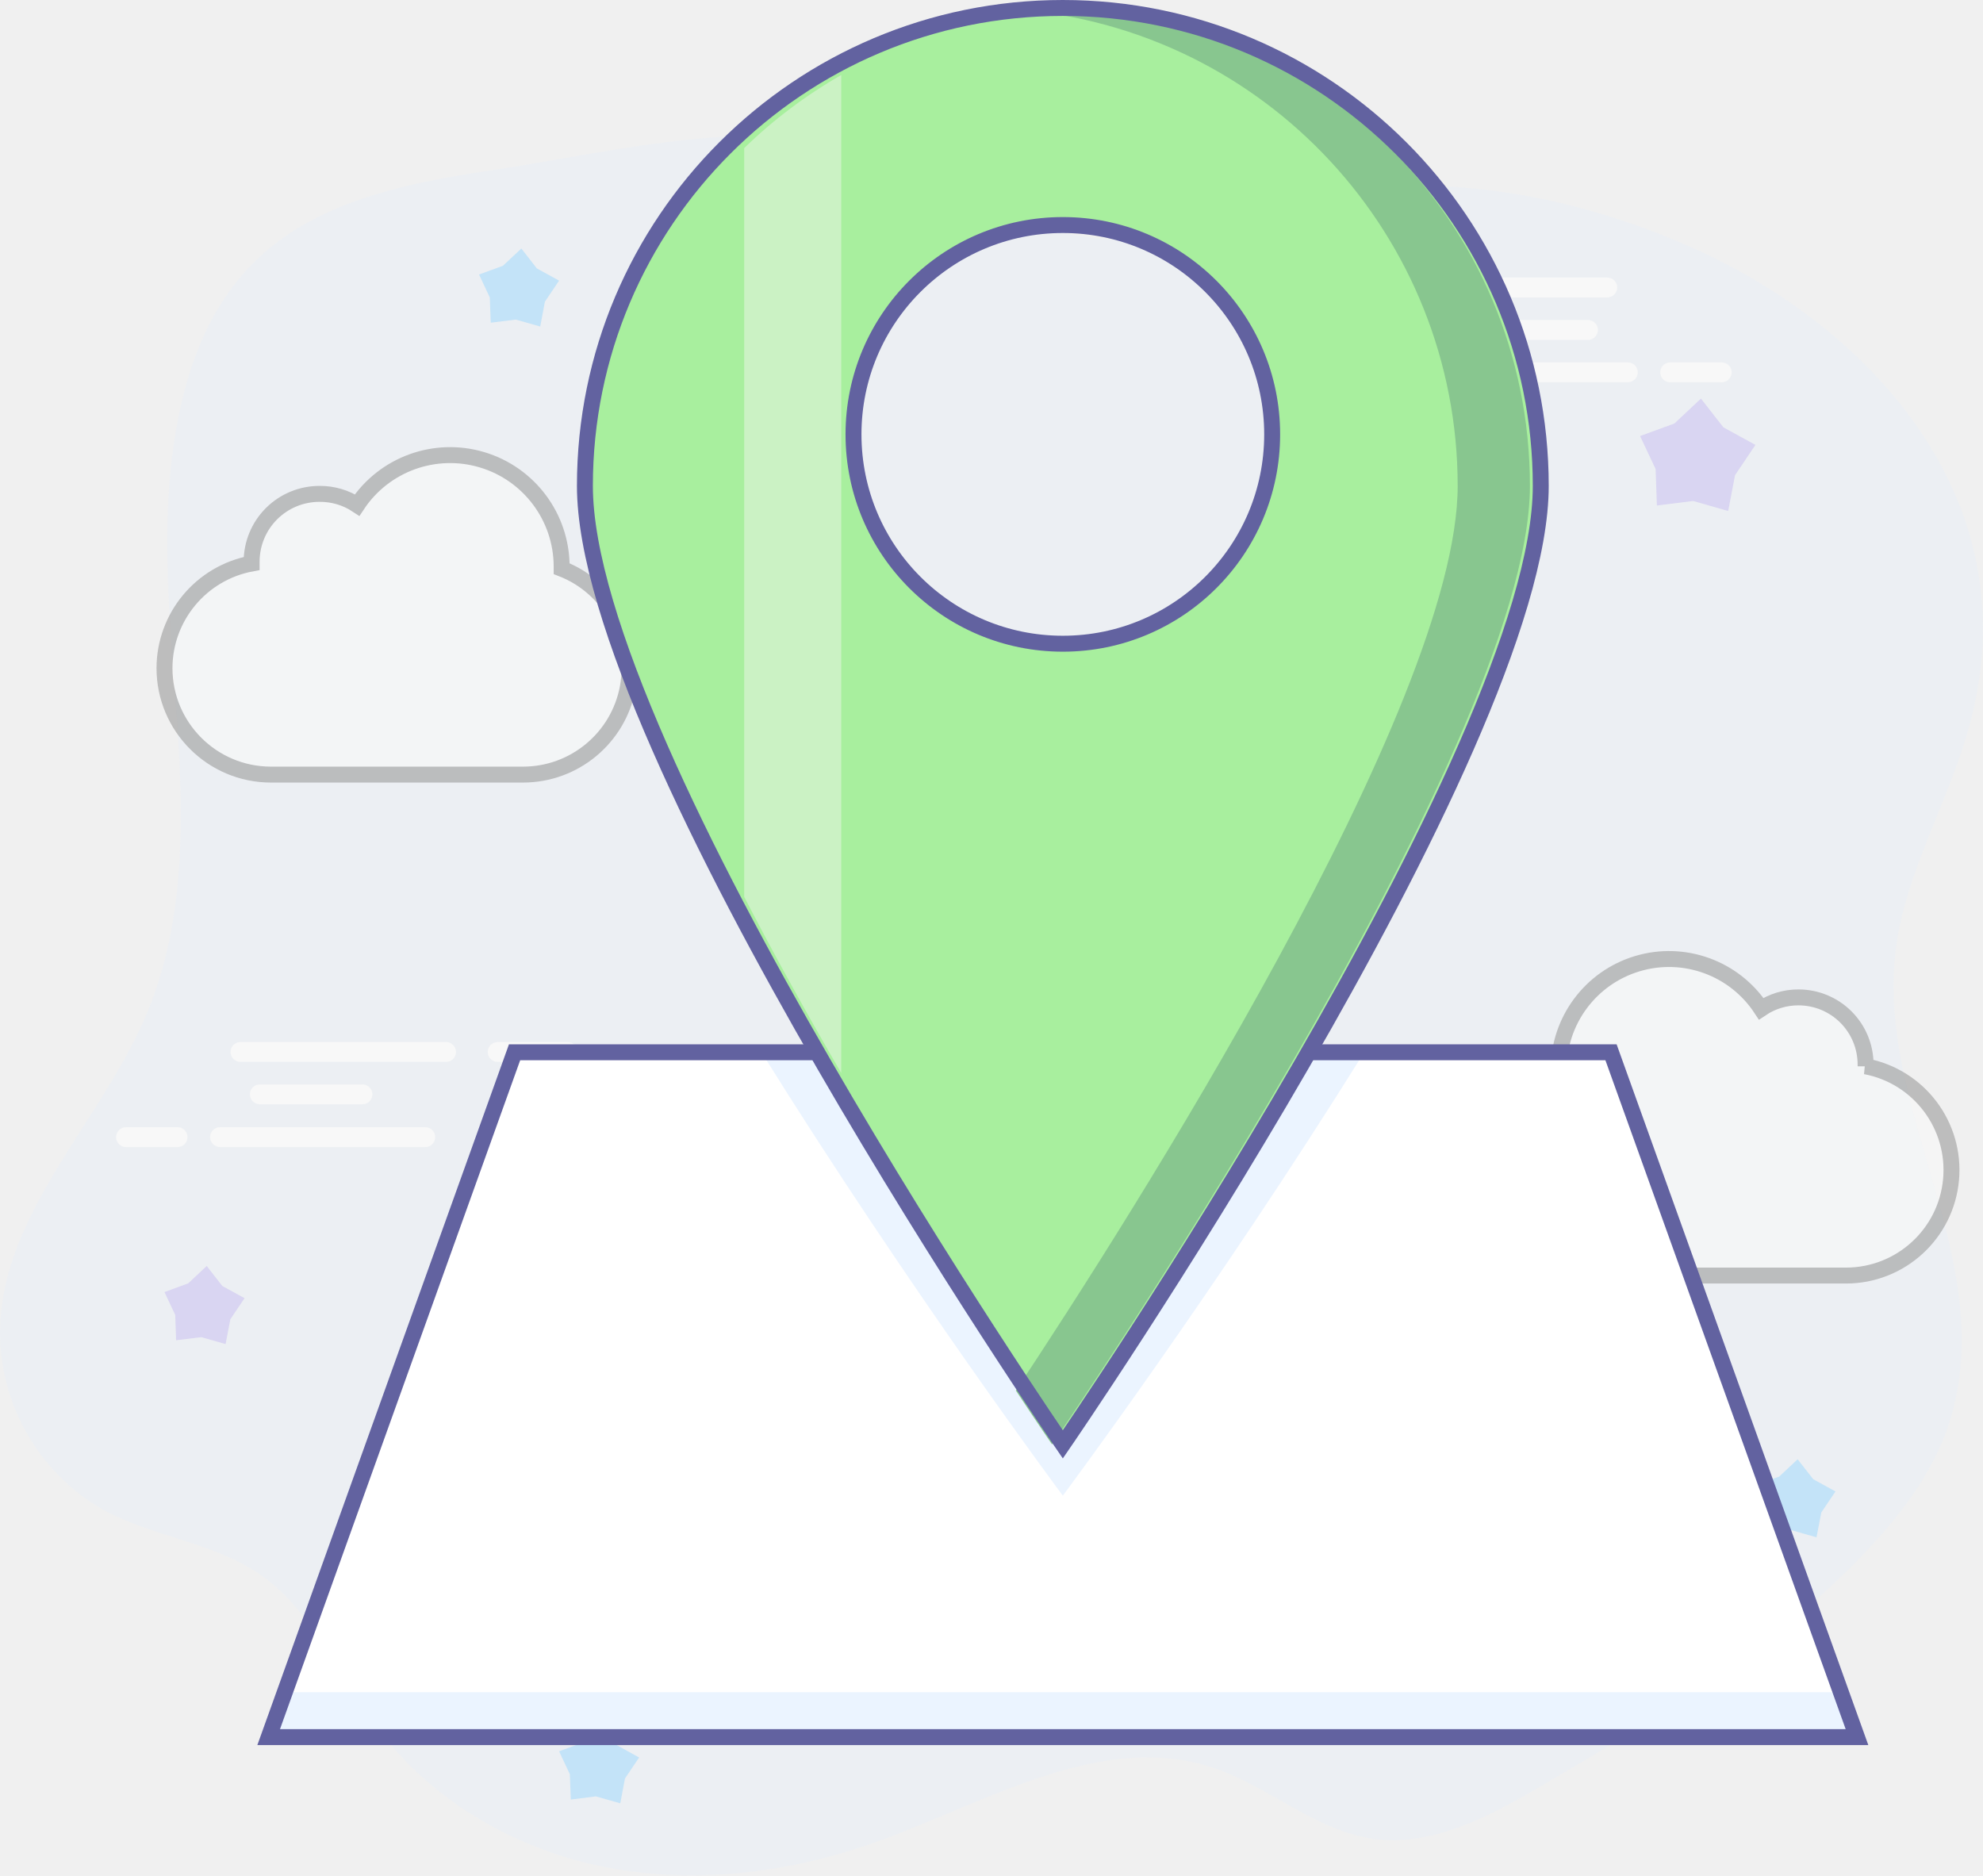
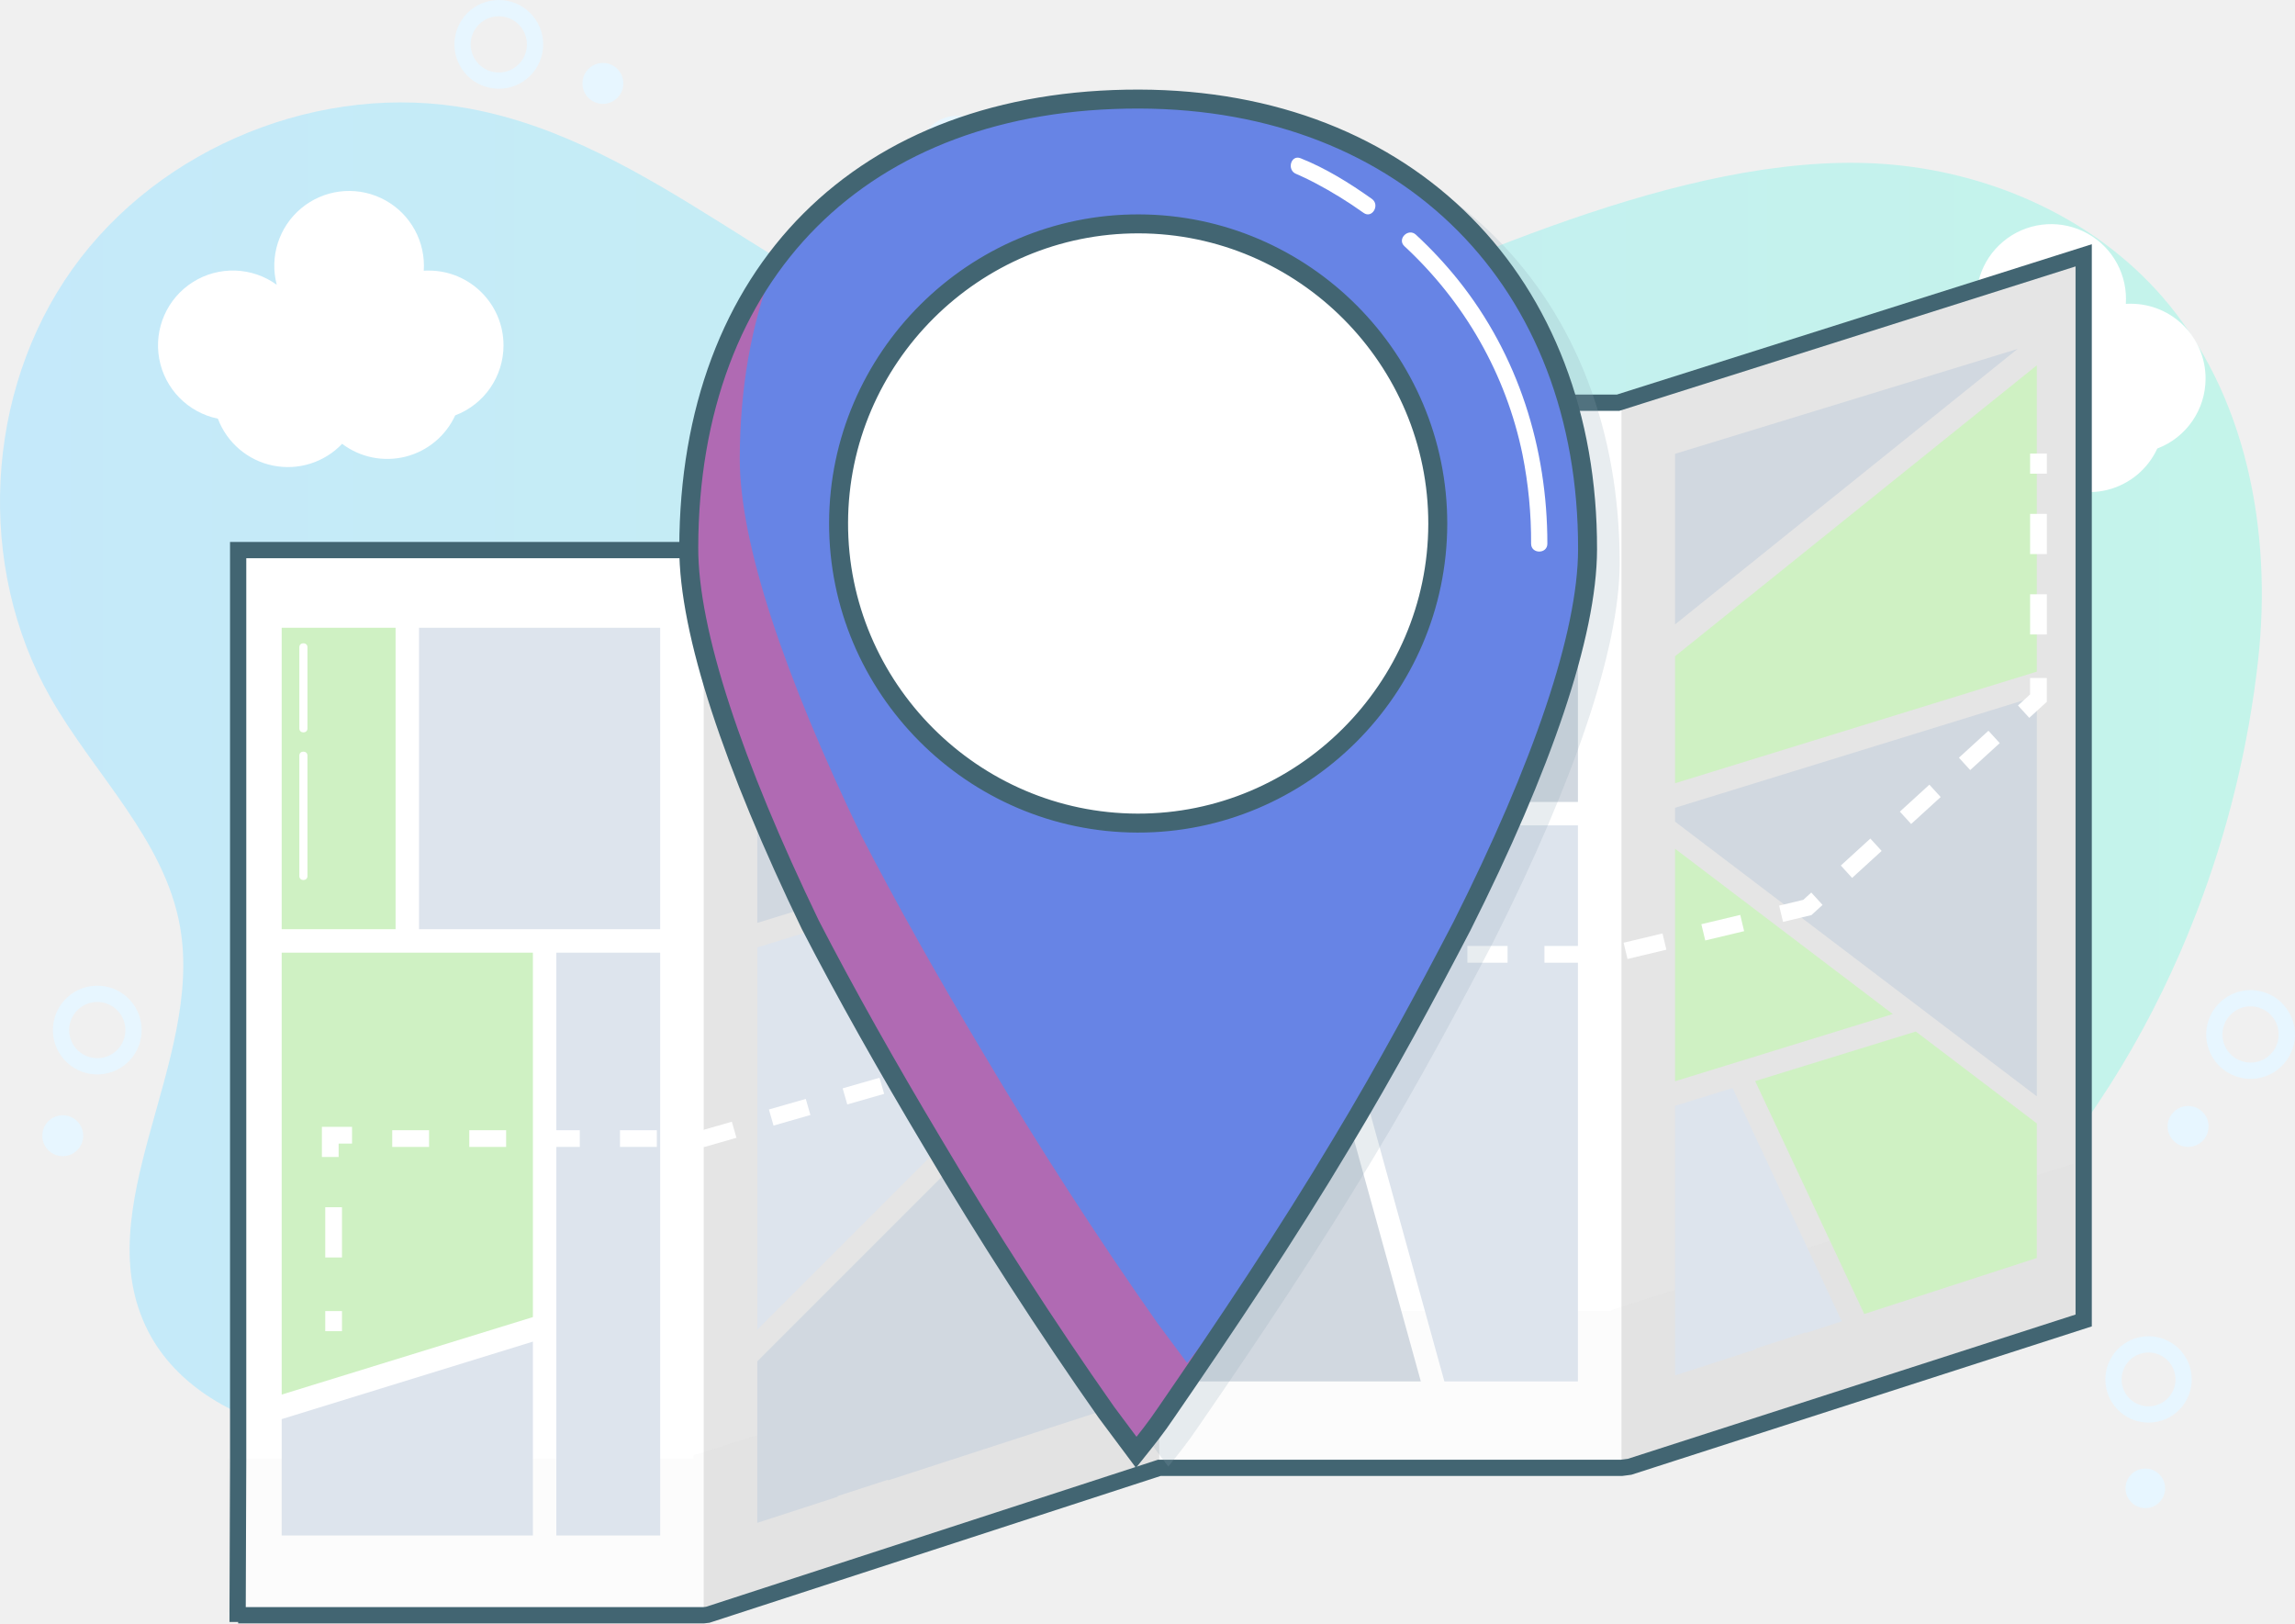
- <svg xmlns="http://www.w3.org/2000/svg" viewBox="0 0 248.95 235.43">
+ <svg xmlns="http://www.w3.org/2000/svg" viewBox="0 0 1694.42 1198.5">
  <defs>
-     <style>.cls-1{opacity:0.5;}.cls-2{fill:#ddebff;opacity:0.4;}.cls-3{fill:#c2b9f3;}.cls-4{fill:#96d6ff;}.cls-5,.cls-6{fill:#fff;}.cls-6{stroke:#444;opacity:0.6;}.cls-6,.cls-8{stroke-miterlimit:10;stroke-width:2px;}.cls-7{fill:#ebf4ff;}.cls-8{fill:none;stroke:#6262a0;}.cls-9{fill:#a8ef9e;}.cls-10{fill:#88c68f;}.cls-11{fill:#daf4d4;opacity:0.7;}</style>
+     <style>.cls-1,.cls-13,.cls-21,.cls-4{fill:none;}.cls-1{stroke:#e7f6ff;}.cls-1,.cls-13,.cls-21{stroke-miterlimit:10;}.cls-1,.cls-13{stroke-width:12px;}.cls-2{fill:#e7f6ff;}.cls-3{fill:url(#linear-gradient);}.cls-5{fill:#426572;}.cls-6{fill:#fff;}.cls-7{fill:#e5e5e5;}.cls-8{opacity:0.04;}.cls-9{fill:#a8a8a8;}.cls-10{fill:#dde4ed;}.cls-11{fill:#d1d8e0;}.cls-12{fill:#cff1c3;}.cls-13,.cls-21{stroke:#426572;}.cls-14,.cls-17{opacity:0.5;}.cls-15{fill:#bbd2e5;}.cls-16{fill:#ef4f43;}.cls-17{fill:#d9e2ef;}.cls-18{fill:#dd3e3a;}.cls-19{fill:#8da3b2;opacity:0.2;}.cls-20{fill:#b06ab3;}.cls-21{stroke-width:14px;}.cls-22{fill:#6784E5;}</style>
+     <linearGradient id="linear-gradient" y1="570.21" x2="1669.95" y2="570.21" gradientUnits="userSpaceOnUse">
+       <stop offset="0" stop-color="#c5e9fa" />
+       <stop offset="1" stop-color="#c4f4ea" />
+     </linearGradient>
  </defs>
  <g id="Layer_2" data-name="Layer 2">
    <g id="Layer_1-2" data-name="Layer 1">
-       <g class="cls-1">
-         <path class="cls-2" d="M248.42,85.62q-.24,1.56-.6,3.16c-2,9.07-6.83,17.25-9.06,26.26-5.38,21.83,12.26,41.28,6.26,62.57-1.81,6.4-5.84,11.9-10.33,16.71-11.53,12.39-26.23,21.08-40.7,29.6-6.71,3.95-14.07,8-21.71,6.9-7.22-1.07-13.05-6.6-20-8.91-13.86-4.61-28.09,4.17-41.83,9.16C99.63,235,87.85,236.6,76.54,234.5S54.45,226.39,47.43,217c-4.84-6.46-8-14.54-14.55-19.18-6-4.26-13.77-4.84-20.16-8.42A25.69,25.69,0,0,1,0,167.31C.08,152.26,12.81,140.83,18.53,127c4.65-11.25,4.56-23.93,3.72-36.12-.95-13.79-2.64-28,.85-41.58,5.32-20.66,20-25.14,38.43-27.9,16.5-2.46,33.73-7.26,50.21-2,7.71,2.45,14.15,8,22.07,9.87,14.49,3.5,28.24-5.43,42.55-5.9,12-.39,24.79,2.71,35.79,7.59C233.36,40.31,252.38,60.08,248.42,85.62Z" />
-         <polygon class="cls-3" points="28.32 168.73 25.27 167.86 22.11 168.25 22 165.08 20.65 162.2 23.63 161.11 25.95 158.93 27.91 161.44 30.7 162.97 28.92 165.61 28.32 168.73" />
-         <polygon class="cls-4" points="67.82 40.99 64.76 40.12 61.61 40.51 61.49 37.34 60.14 34.46 63.13 33.37 65.45 31.2 67.4 33.7 70.19 35.23 68.41 37.87 67.82 40.99" />
-         <polygon class="cls-4" points="228.05 192.99 225 192.12 221.84 192.51 221.73 189.34 220.38 186.46 223.36 185.37 225.68 183.19 227.64 185.7 230.43 187.23 228.65 189.87 228.05 192.99" />
-         <polygon class="cls-4" points="77.87 226.38 74.81 225.51 71.66 225.91 71.54 222.73 70.19 219.85 73.18 218.76 75.5 216.59 77.45 219.09 80.24 220.63 78.46 223.26 77.87 226.38" />
-         <polygon class="cls-3" points="216.96 64.15 212.56 62.89 208.01 63.46 207.85 58.88 205.9 54.74 210.2 53.17 213.54 50.04 216.36 53.65 220.38 55.85 217.82 59.65 216.96 64.15" />
-         <path class="cls-5" d="M30.19,133.31H56a1.25,1.25,0,0,0,0-2.5H30.19a1.25,1.25,0,0,0,0,2.5Z" />
-         <path class="cls-5" d="M32.62,138.63H45.5a1.25,1.25,0,0,0,0-2.5H32.62a1.25,1.25,0,0,0,0,2.5Z" />
-         <path class="cls-5" d="M62.48,133.31h8.8a1.25,1.25,0,0,0,0-2.5h-8.8a1.25,1.25,0,0,0,0,2.5Z" />
-         <path class="cls-5" d="M15.82,144h6.47a1.25,1.25,0,0,0,0-2.5H15.82a1.25,1.25,0,0,0,0,2.5Z" />
-         <path class="cls-5" d="M27.62,144H53.39a1.25,1.25,0,0,0,0-2.5H27.62a1.25,1.25,0,0,0,0,2.5Z" />
-         <path class="cls-5" d="M146.32,199.1H120.54a1.25,1.25,0,0,0,0,2.5h25.78a1.25,1.25,0,0,0,0-2.5Z" />
-         <path class="cls-5" d="M143.89,204.42H131a1.25,1.25,0,0,0,0,2.5h12.89a1.25,1.25,0,0,0,0-2.5Z" />
-         <path class="cls-5" d="M114,199.1h-8.8a1.25,1.25,0,0,0,0,2.5H114a1.25,1.25,0,0,0,0-2.5Z" />
-         <path class="cls-5" d="M160.69,209.75h-6.47a1.25,1.25,0,0,0,0,2.5h6.47a1.25,1.25,0,0,0,0-2.5Z" />
-         <path class="cls-5" d="M148.89,209.75H123.11a1.25,1.25,0,0,0,0,2.5h25.78a1.25,1.25,0,0,0,0-2.5Z" />
-         <path class="cls-5" d="M201.78,34.84H176a1.25,1.25,0,0,0,0,2.5h25.78a1.25,1.25,0,0,0,0-2.5Z" />
-         <path class="cls-5" d="M199.36,40.17H186.47a1.25,1.25,0,0,0,0,2.5h12.89a1.25,1.25,0,0,0,0-2.5Z" />
-         <path class="cls-5" d="M169.49,34.84h-8.8a1.25,1.25,0,0,0,0,2.5h8.8a1.25,1.25,0,0,0,0-2.5Z" />
-         <path class="cls-5" d="M216.15,45.49h-6.47a1.25,1.25,0,0,0,0,2.5h6.47a1.25,1.25,0,0,0,0-2.5Z" />
-         <path class="cls-5" d="M204.36,45.49H178.58a1.25,1.25,0,0,0,0,2.5h25.78a1.25,1.25,0,0,0,0-2.5Z" />
-         <path class="cls-6" d="M20.65,83.86A13.37,13.37,0,0,0,34,97.24H65.66a13.38,13.38,0,0,0,4.85-25.85v-.3A14,14,0,0,0,44.84,63.4,8.42,8.42,0,0,0,40.11,62a8.51,8.51,0,0,0-8.52,8.52v.22A13.39,13.39,0,0,0,20.65,83.86Z" />
-         <path class="cls-6" d="M234.21,133.86v-.22a8.42,8.42,0,0,0-8.43-8.43,8.34,8.34,0,0,0-4.68,1.42,13.85,13.85,0,0,0-25.42,7.61v.3a13.24,13.24,0,0,0,4.8,25.59h31.31a13.25,13.25,0,0,0,2.41-26.27Z" />
+       <circle class="cls-1" cx="1587.38" cy="1019.49" r="25.9" transform="matrix(0.95, -0.31, 0.31, 0.95, -237.76, 541.98)" />
+       <circle class="cls-2" cx="1583.9" cy="1098.84" r="14.61" transform="translate(-262.51 544.81) rotate(-18.05)" />
+       <path class="cls-3" d="M1621.42,674.51c-60.56,156.81-174.42,294.18-332.57,354.55a574.47,574.47,0,0,1-62.91,19.92c-112.83,28.78-236.27,18.77-340.24-33.66-44.15-22.26-84.4-51.68-128.7-73.63s-94.94-36.31-143.18-25.47c-41.52,9.33-76.55,36.05-111.82,59.86-83.15,56.14-183.12,100.57-281.57,81.29-45.24-8.86-89.92-33.41-111-74.43C63,892.24,150.67,784.45,132.91,684.08c-11.36-64.2-63.28-112.28-95.56-168.92C-17.86,418.25-11.33,289.52,53.42,198.7s184.31-139,293.93-118.36C481,105.46,582.06,218.57,712,258.6c81.23,25,169.53,17.55,247.15-15.39,125.43-53.23,297.74-134.87,438.89-121.57,75.06,7.07,148.67,40.39,198.21,97.22,62.59,71.81,81.4,173.75,70.95,268.44A750.64,750.64,0,0,1,1621.42,674.51Z" />
+       <circle class="cls-1" cx="368.27" cy="32.76" r="26.76" />
+       <circle class="cls-2" cx="445.12" cy="61.58" r="15.1" />
+       <circle class="cls-1" cx="1661.65" cy="763.76" r="26.76" transform="translate(527.8 2198.61) rotate(-76.37)" />
+       <circle class="cls-2" cx="1615.53" cy="831.66" r="15.1" transform="translate(426.56 2205.68) rotate(-76.37)" />
+       <circle class="cls-1" cx="71.79" cy="760.48" r="26.76" transform="translate(-32.68 3.8) rotate(-2.47)" />
+       <circle class="cls-2" cx="46.31" cy="838.5" r="15.1" transform="translate(-36.07 2.77) rotate(-2.47)" />
+       <circle class="cls-1" cx="943.01" cy="198.45" r="26.76" transform="translate(56.96 577.35) rotate(-35.04)" />
+       <circle class="cls-2" cx="863.54" cy="218.98" r="15.1" transform="translate(30.77 535.44) rotate(-35.04)" />
+       <rect class="cls-4" x="948.76" y="215.71" width="59.27" height="59.27" />
+       <rect class="cls-4" x="948.76" y="215.71" width="59.27" height="59.27" />
+       <path class="cls-5" d="M1117.05,1040.5" />
+       <path class="cls-6" d="M1628.4,279.49a55.24,55.24,0,0,0-55.24-55.24c-1.22,0-2.43,0-3.64.12.08-1.2.12-2.41.12-3.64a55.24,55.24,0,1,0-108.67,14,55.24,55.24,0,1,0-43.46,98.85,55.25,55.25,0,0,0,91.73,18.57,55.25,55.25,0,0,0,83.5-21A55.26,55.26,0,0,0,1628.4,279.49Z" />
+       <path class="cls-6" d="M371.75,255a55.24,55.24,0,0,0-55.24-55.24c-1.22,0-2.43,0-3.64.12.08-1.2.12-2.41.12-3.64a55.24,55.24,0,1,0-108.67,14,55.24,55.24,0,1,0-43.46,98.85,55.25,55.25,0,0,0,91.73,18.57,55.25,55.25,0,0,0,83.5-21A55.26,55.26,0,0,0,371.75,255Z" />
+       <polygon class="cls-7" points="1538.4 972.88 1194.67 1081.69 1194.67 295.31 1538.4 186.5 1538.4 972.88" />
+       <rect class="cls-6" x="853.41" y="295.31" width="343.73" height="786.38" />
+       <polygon class="cls-7" points="855.88 1081.69 512.15 1190.5 512.15 404.12 855.88 295.31 855.88 1081.69" />
+       <rect class="cls-6" x="175.83" y="404.11" width="343.73" height="786.38" />
+       <g class="cls-8">
+         <polygon class="cls-9" points="1189.73 967.94 848.47 967.94 512.15 1074.4 512.15 1076.74 168.41 1076.74 168.41 1190.5 512.15 1190.5 512.15 1188.15 848.47 1081.69 1189.73 1081.69 1189.73 1080.91 1530.99 972.88 1530.99 859.13 1189.73 967.15 1189.73 967.94" />
      </g>
-       <polygon class="cls-5" points="202.25 132.1 115.63 132.1 64.6 132.1 33.73 218.07 151.22 218.07 233.13 218.07 202.25 132.1" />
-       <polygon class="cls-7" points="151.22 212.43 35.75 212.43 33.73 218.07 151.22 218.07 233.13 218.07 231.1 212.43 151.22 212.43" />
-       <path class="cls-7" d="M171.26,132.1c-18.73,30.06-37.83,55.66-37.83,55.66s-19.1-25.6-37.83-55.66Z" />
-       <polygon class="cls-8" points="202.25 132.1 115.63 132.1 64.6 132.1 33.73 218.07 151.22 218.07 233.13 218.07 202.25 132.1" />
-       <path class="cls-9" d="M133.43,1a60,60,0,0,0-60,60c0,33.14,60,120.32,60,120.32s60-87.18,60-120.32A60,60,0,0,0,133.43,1Zm0,79.81a26.28,26.28,0,1,1,26.28-26.28A26.28,26.28,0,0,1,133.43,80.81Z" />
-       <path class="cls-10" d="M132.1,1c-1.53,0-3,.08-4.54.19A60,60,0,0,1,183,61c0,27.56-41.48,92.47-55.47,113.56,2.83,4.28,4.54,6.76,4.54,6.76s60-87.18,60-120.32A60,60,0,0,0,132.1,1Z" />
-       <path class="cls-8" d="M133.43,1a60,60,0,0,0-60,60c0,33.14,60,120.32,60,120.32s60-87.18,60-120.32A60,60,0,0,0,133.43,1Zm0,79.81a26.28,26.28,0,1,1,26.28-26.28A26.28,26.28,0,0,1,133.43,80.81Z" />
-       <path class="cls-11" d="M105.61,9.42V134.7c-4.17-7.17-8.33-14.67-12.18-22.11v-94A60.54,60.54,0,0,1,105.61,9.42Z" />
+       <rect class="cls-10" x="410.76" y="703.34" width="76.66" height="430.29" />
+       <polygon class="cls-11" points="935.49 609.37 885.56 609.37 885.56 1019.87 1049.01 1019.87 935.49 609.37" />
+       <polygon class="cls-10" points="952.87 609.37 1066.4 1019.87 1165 1019.87 1165 609.37 952.87 609.37" />
+       <polygon class="cls-11" points="694.12 402.52 559.13 443.86 559.13 480.77 559.13 562.74 559.13 599.18 559.13 681.36 700.79 637.66 694.12 402.52" />
+       <polygon class="cls-12" points="711.29 397.26 717.96 632.36 826.21 598.97 826.21 480.77 826.21 362.07 711.29 397.26" />
+       <polygon class="cls-11" points="1489.62 257.6 1236.71 335.05 1236.71 371.97 1236.71 453.94 1236.71 461 1489.62 257.6" />
+       <polygon class="cls-12" points="1236.71 484.49 1236.71 490.37 1236.71 578.26 1503.79 495.87 1503.79 371.97 1503.79 269.71 1236.71 484.49" />
+       <polygon class="cls-11" points="1503.79 809.4 1503.79 784.05 1503.79 577.98 1503.79 541.54 1503.79 513.99 1236.71 596.38 1236.71 606.61 1503.79 809.4" />
+       <polygon class="cls-10" points="1165 390.67 1165 349.71 885.56 349.71 885.56 476.87 1165 390.67" />
+       <polygon class="cls-11" points="885.56 494.99 885.56 592.05 1165 592.05 1165 408.78 885.56 494.99" />
+       <polygon class="cls-11" points="559.13 1005.03 559.13 1123.73 559.13 1124.28 618.46 1105.02 618.55 1104.48 655.64 1092.45 655.56 1092.97 826.21 1037.55 826.21 1037.18 826.21 929.29 826.21 892.86 826.21 737.96 559.13 1005.03" />
+       <polygon class="cls-10" points="825.66 715.13 826.21 715.68 826.21 686.79 826.21 650.35 826.21 617.08 559.13 699.47 559.13 805.25 559.13 841.68 559.13 981.66 825.66 715.13" />
+       <polygon class="cls-12" points="1397.49 748.67 1236.71 626.6 1236.71 696.44 1236.71 732.87 1236.71 798.27 1397.49 748.67" />
+       <polygon class="cls-12" points="393.45 972.38 393.45 703.34 207.98 703.34 207.98 1029.59 393.45 972.38" />
+       <polygon class="cls-10" points="207.98 1047.71 207.98 1133.62 393.45 1133.62 393.45 990.49 207.98 1047.71" />
+       <rect class="cls-6" x="1498.84" y="334.87" width="12.36" height="14.84" />
+       <path class="cls-6" d="M1511.2,468.41h-12.36V438.74h12.36Zm0-59.35h-12.36V379.39h12.36Z" />
+       <polygon class="cls-6" points="1498.23 529.97 1489.9 520.84 1498.84 512.67 1498.84 500.56 1511.2 500.56 1511.2 518.12 1498.23 529.97" />
+       <path class="cls-6" d="M1169.94,710.75h-29.67V698.39h29.67Zm-56.88,0h-29.67V698.39h29.67Zm-59.35,0H1024V698.39h29.67ZM1201.6,708l-2.87-12,28.71-6.86,2.87,12ZM1259,694.32l-2.87-12,28.71-6.86,2.87,12Zm57.42-13.72-2.87-12,17.83-4.26,5.9-5.39,8.34,9.13-8.26,7.54Zm51-32.45L1359.1,639l21.8-19.9,8.34,9.13Zm43.6-39.81-8.34-9.13,21.8-19.9,8.34,9.13Zm43.6-39.81-8.34-9.13,21.8-19.9,8.34,9.13Z" />
+       <polygon class="cls-6" points="978.14 720.59 967.18 714.86 975.78 698.39 994.37 698.39 994.37 710.75 983.27 710.75 978.14 720.59" />
+       <path class="cls-6" d="M931.62,807.12l-11-5.72,11.46-21.94,11,5.72Zm22.92-43.88-11-5.72L955,735.57l11,5.72Z" />
+       <polygon class="cls-6" points="907.9 852.54 895.34 829.21 906.22 823.35 907.73 826.15 909.2 823.33 920.16 829.06 907.9 852.54" />
+       <rect class="cls-6" x="875.67" y="777.81" width="12.37" height="26.62" transform="translate(-269.66 512.62) rotate(-28.3)" />
+       <polygon class="cls-6" points="857.48 758.9 852.8 750.22 843.33 752.94 839.92 741.05 858.97 735.59 868.36 753.04 857.48 758.9" />
+       <path class="cls-6" d="M520.28,846.76h-5.66V834.4h3.92l21.78-6.25L543.73,840Zm-35.33,0h-27.2V834.4h27.2Zm-56.88,0h-27.2V834.4h27.2Zm-54.4,0h-27.2V834.4h27.2Zm-56.88,0h-27.2V834.4h27.2ZM571.11,831l-3.41-11.89,27.22-7.81,3.41,11.89Zm54.44-15.61-3.41-11.89,27.22-7.81,3.41,11.89ZM680,799.77l-3.41-11.89,27.22-7.81L707.22,792Zm54.44-15.61L731,772.27l27.22-7.81,3.41,11.89Zm54.44-15.61-3.41-11.89,27.22-7.81,3.41,11.89Z" />
+       <polygon class="cls-6" points="250.02 854.18 237.66 854.18 237.66 831.93 259.91 831.93 259.91 844.29 250.02 844.29 250.02 854.18" />
+       <rect class="cls-6" x="240.13" y="891.28" width="12.36" height="37.09" />
+       <rect class="cls-6" x="240.13" y="967.94" width="12.36" height="14.84" />
+       <rect class="cls-10" x="309.37" y="463.46" width="178.05" height="222.56" />
+       <rect class="cls-12" x="207.98" y="463.46" width="84.08" height="222.56" />
+       <polygon class="cls-12" points="1414.46 761.55 1295.85 798.14 1376.39 970.11 1503.79 928.75 1503.79 928.37 1503.79 829.38 1414.46 761.55" />
+       <polygon class="cls-10" points="1359.8 975.5 1279.15 803.29 1236.71 816.39 1236.71 1014.92 1236.71 1015.47 1296.03 996.21 1296.12 995.67 1333.22 983.65 1333.13 984.16 1359.8 975.5" />
+       <polyline class="cls-13" points="177.41 1192.5 175.83 1192.5 512.15 1192.5 519.57 1192.5 522.57 1192.15 855.88 1083.69 1179.73 1083.69 1197.14 1083.69 1203.14 1082.91 1538.4 974.88 1538.4 188.5 1194.67 297.31 897.41 297.31 853.41 298.09 512.15 406.12 175.83 406.12 175.83 1078.74 175.41 1197.5" />
+       <circle class="cls-1" cx="706.49" cy="113.15" r="21.6" />
+       <circle class="cls-2" cx="768.52" cy="136.41" r="12.18" />
+       <g class="cls-14">
+         <path class="cls-15" d="M945.23,772.38v26.77c-7.75,24.63-19.91,53.43-35.89,85.21-6.57,12.6-13.62,25.92-21.15,39.59,5.15-8.68,10.11-17.35,14.88-25.9-5.58,10.58-11.48,21.56-17.69,32.73V889.22q.94-1.74,1.85-3.49c-.62,1.1-1.22,2.19-1.85,3.29v-1.54q4.17-7.87,8.12-15.45c17.35-34.51,30.21-65.5,37.8-91.46C936,777.94,940.64,775.19,945.23,772.38Z" />
+       </g>
+       <path class="cls-16" d="M901.22,317h110.9a0,0,0,0,1,0,0V541.47a55.45,55.45,0,0,1-55.45,55.45h0a55.45,55.45,0,0,1-55.45-55.45V317A0,0,0,0,1,901.22,317Z" />
+       <path class="cls-6" d="M903,317h0a0,0,0,0,1,0,0V541.47a55.45,55.45,0,0,1-55.45,55.45h0a55.45,55.45,0,0,1-55.45-55.45V427.92A110.9,110.9,0,0,1,903,317Z" />
+       <path class="cls-17" d="M809.68,427.92V541.47a55.66,55.66,0,0,0,44.45,54.34,54.62,54.62,0,0,1-11,1.11,55.61,55.61,0,0,1-55.45-55.45V427.92A110.9,110.9,0,0,1,898.58,317v2.18A110.94,110.94,0,0,0,809.68,427.92Z" />
+       <path class="cls-18" d="M925,341.66V566.11a54.83,54.83,0,0,0,5.8,24.6,55.53,55.53,0,0,1-26.92-47.49V318.78h110.9v22.88Z" />
+       <path class="cls-6" d="M1012.12,317H1123a0,0,0,0,1,0,0V541.47a55.45,55.45,0,0,1-55.45,55.45h0a55.45,55.45,0,0,1-55.45-55.45V317A0,0,0,0,1,1012.12,317Z" />
+       <path class="cls-17" d="M1030.6,336.38V560.83a54.83,54.83,0,0,0,5.8,24.6,55.53,55.53,0,0,1-26.92-47.49V313.5h110.9v22.88Z" />
+       <path class="cls-13" d="M899.46,314.38h0a0,0,0,0,1,0,0V538.83A55.45,55.45,0,0,1,844,594.28h0a55.45,55.45,0,0,1-55.45-55.45V425.28A110.9,110.9,0,0,1,899.46,314.38Z" />
+       <path class="cls-13" d="M899.46,314.38h110.9a0,0,0,0,1,0,0V538.83a55.45,55.45,0,0,1-55.45,55.45h0a55.45,55.45,0,0,1-55.45-55.45V314.38A0,0,0,0,1,899.46,314.38Z" />
+       <path class="cls-13" d="M1010.36,314.38h110.9a0,0,0,0,1,0,0V538.83a55.45,55.45,0,0,1-55.45,55.45h0a55.45,55.45,0,0,1-55.45-55.45V314.38a0,0,0,0,1,0,0Z" />
+       <path class="cls-6" d="M982.4,369.83V420c0,3.86,6,3.87,6,0V369.83c0-3.86-6-3.87-6,0Z" />
+       <path class="cls-6" d="M982.4,435.84v20.24c0,3.86,6,3.87,6,0V435.84c0-3.86-6-3.87-6,0Z" />
+       <path class="cls-19" d="M864.69,83.68C660.08,83.24,532.62,212,532.18,414.76,532,477.42,565,575.19,621.91,693.29c25.69,49.84,56.9,105.19,90,160.58,40.4,68.28,84.48,136.58,128.6,199.34l22.05,29.56c7.39-9.22,14.78-18.42,22.18-29.46,44.39-64.41,88.77-130.68,129.46-198.78,33.32-55.24,62.92-110.46,88.83-160.19,59.25-117.84,92.63-215.47,92.77-278.13C1196.2,219,1063.77,84.11,864.69,83.68Zm-1.15,534.54c-121.66-.26-221-100-220.72-221.68s100-221,221.67-220.72,221,100,220.72,221.67S985.2,618.49,863.54,618.22Z" />
+       <path class="cls-6" d="M1059.41,382.54c-.26,121.7-100,221-221.69,220.73-105.37-.23-194-75.07-215.64-174.19a219.84,219.84,0,0,1-3.31-38.57c.26-121.64,100-221,221.67-220.72,105.21.23,193.73,74.87,215.57,173.72a.51.51,0,0,0,0,.16A219.68,219.68,0,0,1,1059.41,382.54Z" />
+       <path class="cls-22" d="M841.09,71.5C636.48,71.06,509,199.81,508.58,402.58,508.44,465.24,541.4,563,598.3,681.11c25.69,49.84,56.9,105.19,90,160.58C728.68,910,772.76,978.26,816.88,1041l22.05,29.56c7.39-9.22,14.78-18.42,22.18-29.46,44.39-64.41,88.77-130.68,129.46-198.78,33.32-55.24,62.92-110.46,88.83-160.19C1138.65,564.3,1172,466.67,1172.17,404,1172.6,206.77,1040.17,71.93,841.09,71.5ZM839.94,606c-121.66-.26-221-100-220.72-221.68s100-221,221.67-220.72,221,100,220.72,221.67S961.59,606.3,839.94,606Z" />
+       <path class="cls-20" d="M1066.64,711.56c-22.76,43.14-48.13,89.56-76.14,136-40.68,68.09-85.06,134.36-129.44,198.77-7.39,11-14.79,20.24-22.19,29.47l-22-29.57c-44.11-62.75-88.2-131.06-128.59-199.32-33.09-55.4-64.3-110.75-90-160.58-56.89-118.09-89.86-215.87-89.72-278.53.18-83.67,22-154.72,61.93-209.32-15.81,41.17-24.19,88.08-24.31,139.8C546,400.92,579,498.7,635.86,616.79c25.7,49.83,56.9,105.19,90,160.58,40.38,68.26,84.48,136.57,128.59,199.32l22,29.57c7.41-9.23,14.8-18.42,22.19-29.47,44.38-64.4,88.77-130.68,129.44-198.77C1041.58,755.74,1054.4,733.46,1066.64,711.56Z" />
+       <path class="cls-21" d="M841,73.14C636.42,72.69,509,201.45,508.52,404.22c-.13,62.66,32.83,160.43,89.73,278.52,25.69,49.84,56.9,105.19,90,160.58,40.4,68.28,84.48,136.58,128.6,199.34l22.05,29.56c7.39-9.22,14.78-18.42,22.18-29.46C905.45,978.34,949.82,912.07,990.51,844c33.32-55.24,62.92-110.46,88.83-160.19,59.25-117.84,92.63-215.47,92.77-278.13C1172.54,208.41,1040.11,73.56,841,73.14Zm-1.15,534.54c-121.66-.26-221-100-220.72-221.68s100-221,221.67-220.72,221,100,220.72,221.67S961.54,607.94,839.88,607.68Z" />
+       <path class="cls-6" d="M1036.9,181.76c44.34,41.13,75,94.44,87.18,153.8a327.83,327.83,0,0,1,6.35,65.86c0,7.72,12,7.73,12,0,0-70.7-21.48-139.22-65.82-194.66a309,309,0,0,0-31.22-33.48c-5.66-5.25-14.16,3.22-8.49,8.49Z" />
+       <path class="cls-6" d="M957,128.41c.43.17,1.7.71,0,0q1.41.6,2.81,1.23c3.74,1.69,7.43,3.51,11.07,5.41a309.56,309.56,0,0,1,35.9,22.13c6.31,4.48,12.31-5.93,6.06-10.36-16.35-11.6-33.9-22.57-52.63-30C953,114,949.86,125.6,957,128.41Z" />
+       <path class="cls-6" d="M221,477.82v60c0,3.86,6,3.87,6,0v-60c0-3.86-6-3.87-6,0Z" />
+       <path class="cls-6" d="M221,557.82v89c0,3.86,6,3.87,6,0v-89c0-3.86-6-3.87-6,0Z" />
    </g>
  </g>
</svg>
